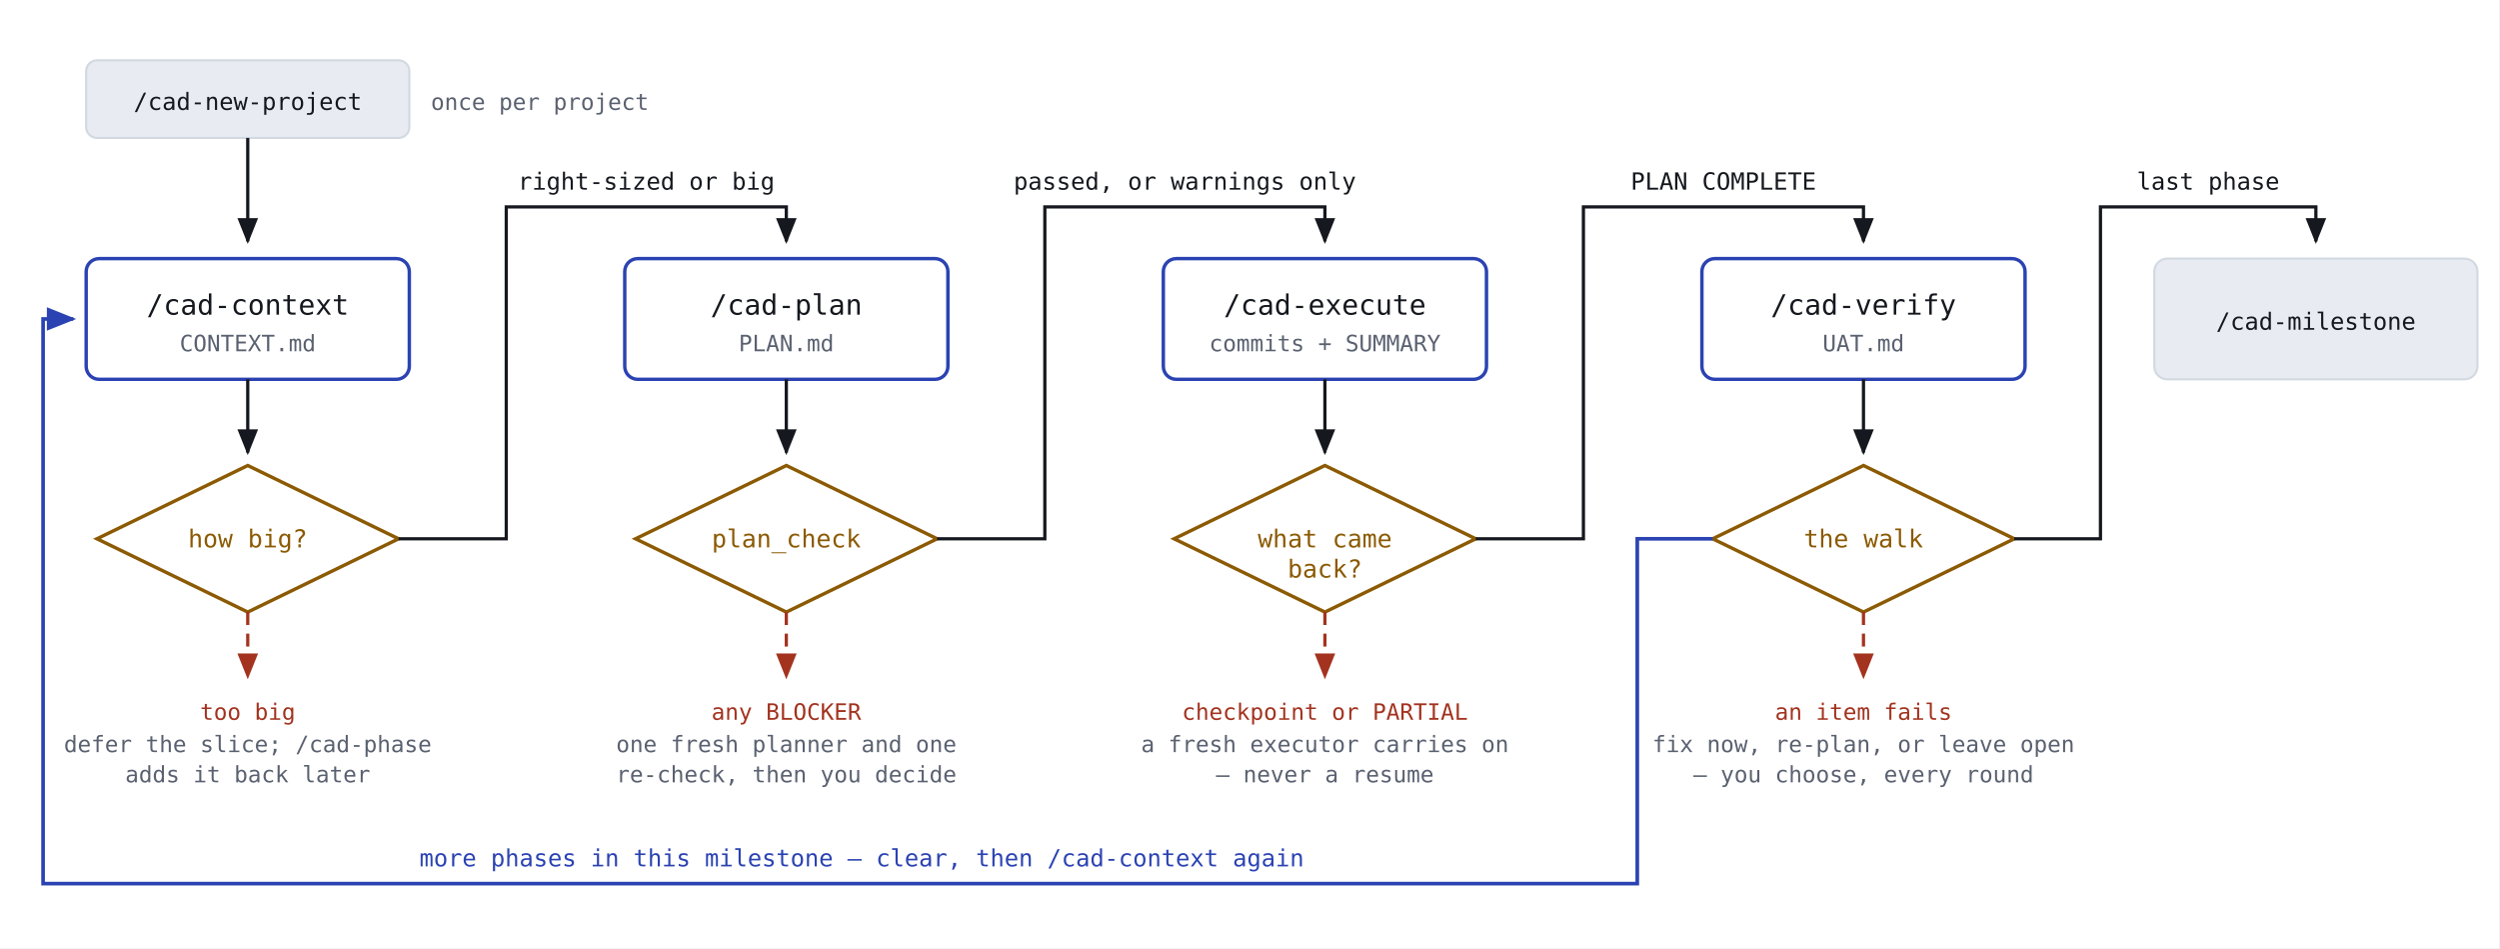
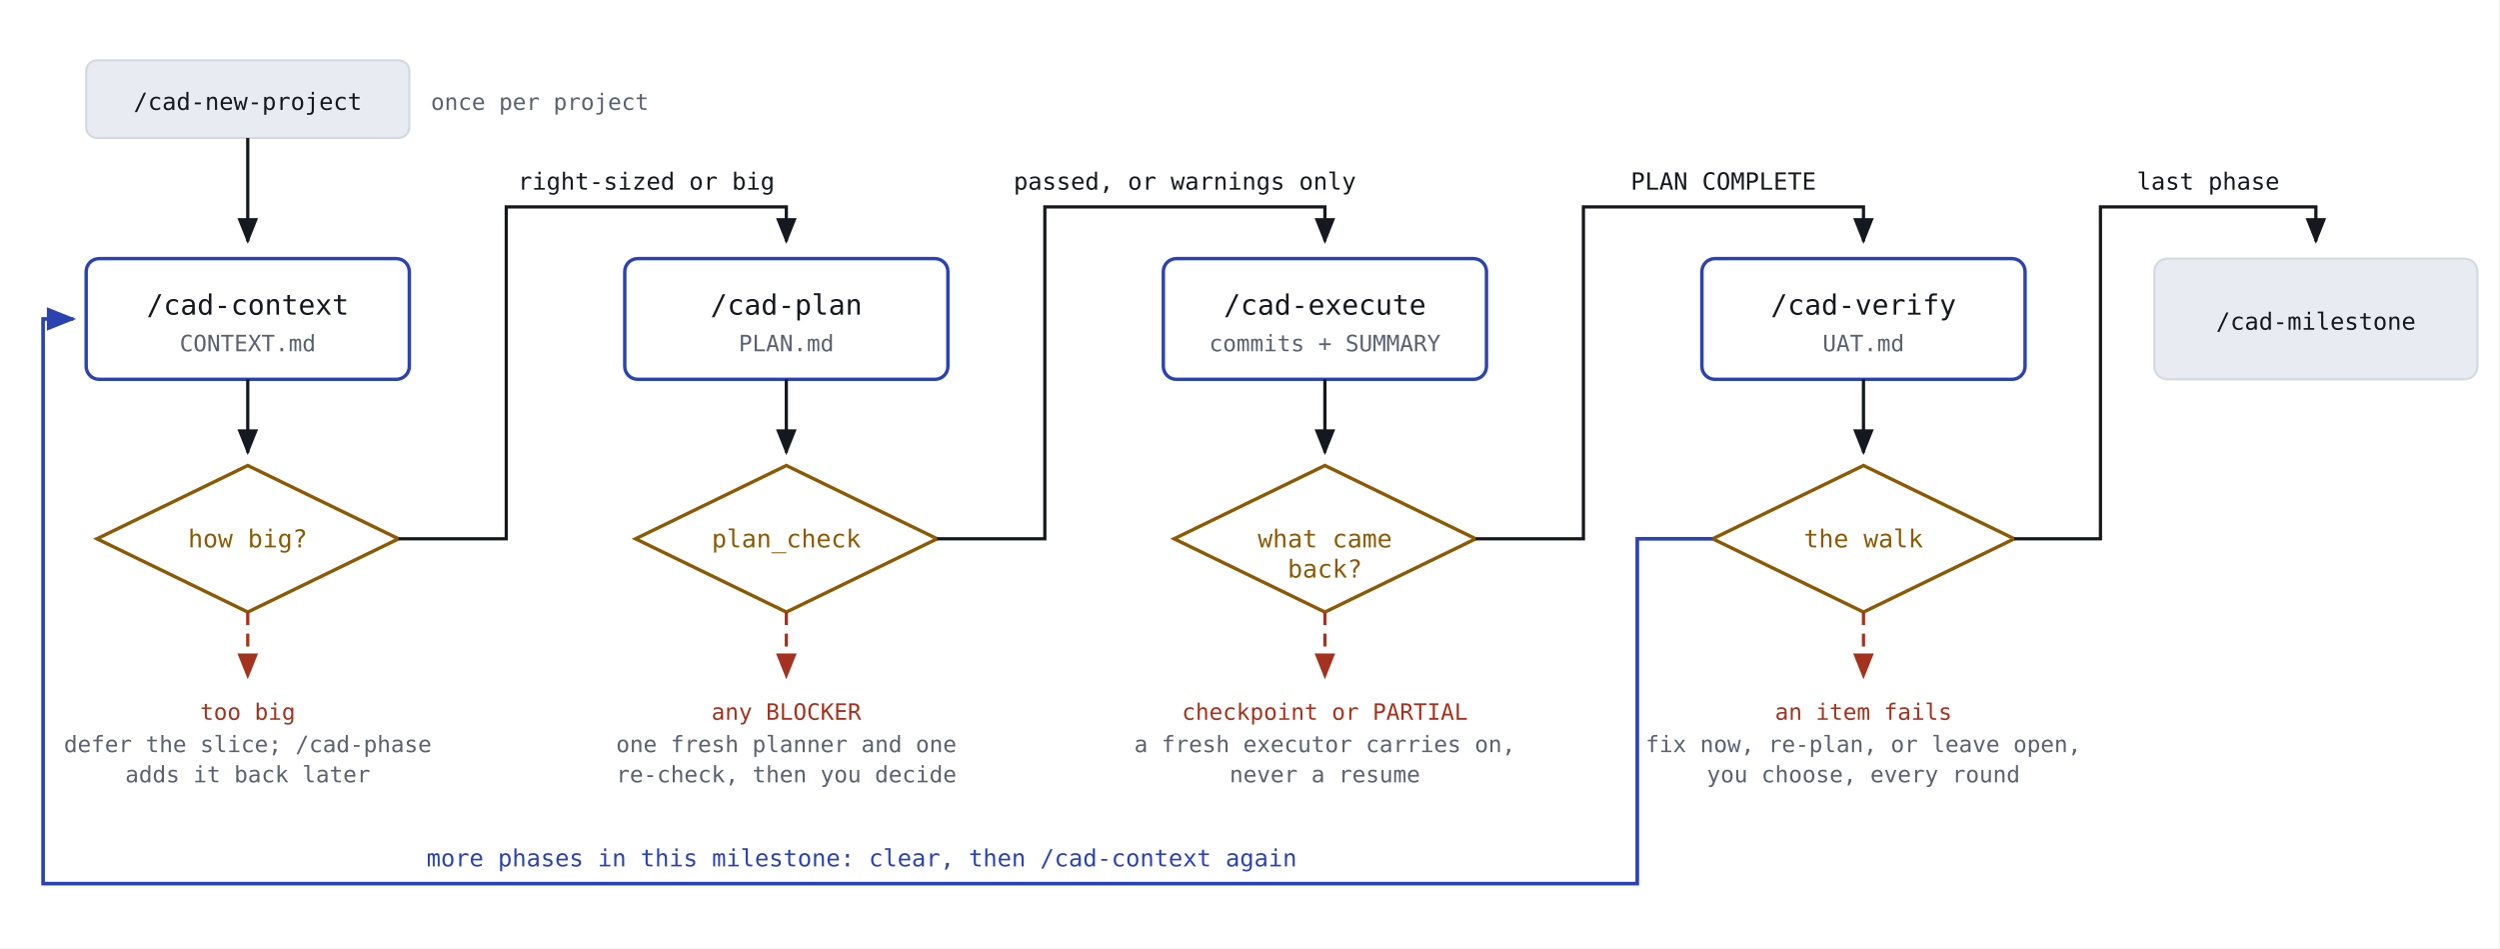
<svg xmlns="http://www.w3.org/2000/svg" viewBox="0 0 1160 440" width="1160" height="440" role="img" aria-label="The Cadence phase loop: new-project feeds context, plan, execute and verify in sequence; a decision gate sits under each command, and verify loops back to context for the next phase or exits to milestone.">
  <style>
    svg        { color: #15181E; background: #FFFFFF;
                 font-family: ui-monospace, "JetBrains Mono", SFMono-Regular, Menlo, Consolas, monospace; }
    .bg        { fill: #FFFFFF; }
    .box       { fill: #FFFFFF; stroke: currentColor; stroke-width: 1.4; }
    .box-danger{ stroke: #A3331F; }
    .box-cmd   { fill: #FFFFFF; stroke: #2B43B2; stroke-width: 1.6; }
    .box-soft  { fill: #E8ECF2; stroke: #D3D9E1; stroke-width: 1; }
    .box-seam  { fill: none; stroke: #8B5A03; stroke-width: 1.4; stroke-dasharray: 5 3; }
    .gate      { fill: none; stroke: #8B5A03; stroke-width: 1.6; }
    .edge      { fill: none; stroke: currentColor; stroke-width: 1.5; }
    .edge-alt  { fill: none; stroke: #A3331F; stroke-width: 1.5; stroke-dasharray: 6 4; }
    .edge-loop { fill: none; stroke: #2B43B2; stroke-width: 1.7; }
    .edge-thin { fill: none; stroke: #5A6170; stroke-width: 1; stroke-dasharray: 2 4; }
    .lbl       { font-size: 13px; fill: currentColor; }
    .lbl-sm    { font-size: 11px; fill: currentColor; }
    .lbl-mut   { font-size: 10.5px; fill: #5A6170; }
    .lbl-alt   { font-size: 10.5px; fill: #A3331F; }
    .lbl-gate  { font-size: 11.5px; fill: #8B5A03; }
    .lbl-acc   { font-size: 11px; fill: #2B43B2; }
    .head      { fill: currentColor; }
    .head-alt  { fill: #A3331F; }
    .head-loop { fill: #2B43B2; }
    @media (prefers-color-scheme: dark) {
      svg        { color: #E2E6EC; background: #151920; }
      .bg        { fill: #151920; }
      .box       { fill: #151920; }
      .box-danger{ stroke: #e2705c; }
      .box-cmd   { fill: #151920; stroke: #8698F6; }
      .box-soft  { fill: #1B2029; stroke: #292F39; }
      .box-seam  { stroke: #e2a64d; }
      .gate      { stroke: #e2a64d; }
      .edge-alt  { stroke: #e2705c; }
      .edge-loop { stroke: #8698F6; }
      .edge-thin { stroke: #929BAA; }
      .lbl-mut   { fill: #929BAA; }
      .lbl-alt   { fill: #e2705c; }
      .lbl-gate  { fill: #e2a64d; }
      .lbl-acc   { fill: #8698F6; }
      .head-alt  { fill: #e2705c; }
      .head-loop { fill: #8698F6; }
    }
  </style>
  <defs>
    <marker id="ah" viewBox="0 0 10 8" refX="9" refY="4" markerWidth="8" markerHeight="7" orient="auto-start-reverse">
      <polygon class="head" points="0,0 10,4 0,8" />
    </marker>
    <marker id="ah-alt" viewBox="0 0 10 8" refX="9" refY="4" markerWidth="8" markerHeight="7" orient="auto-start-reverse">
      <polygon class="head-alt" points="0,0 10,4 0,8" />
    </marker>
    <marker id="ah-loop" viewBox="0 0 10 8" refX="9" refY="4" markerWidth="8" markerHeight="7" orient="auto-start-reverse">
      <polygon class="head-loop" points="0,0 10,4 0,8" />
    </marker>
  </defs>
  <rect class="bg" x="0" y="0" width="1160" height="440" />
one."&gt;

        
        <rect class="box-soft" x="40" y="28" width="150" height="36" rx="5" />
  <text class="lbl-sm" x="115" y="51" text-anchor="middle">/cad-new-project</text>
  <text class="lbl-mut" x="200" y="51" text-anchor="start">once per project</text>
  <line class="edge" x1="115" y1="64" x2="115" y2="112" marker-end="url(#ah)" />
  <rect class="box-cmd" x="40" y="120" width="150" height="56" rx="6" />
  <text class="lbl" x="115" y="146" text-anchor="middle">/cad-context</text>
  <text class="lbl-mut" x="115" y="163" text-anchor="middle">CONTEXT.md</text>
  <rect class="box-cmd" x="290" y="120" width="150" height="56" rx="6" />
  <text class="lbl" x="365" y="146" text-anchor="middle">/cad-plan</text>
  <text class="lbl-mut" x="365" y="163" text-anchor="middle">PLAN.md</text>
  <rect class="box-cmd" x="540" y="120" width="150" height="56" rx="6" />
  <text class="lbl" x="615" y="146" text-anchor="middle">/cad-execute</text>
  <text class="lbl-mut" x="615" y="163" text-anchor="middle">commits + SUMMARY</text>
  <rect class="box-cmd" x="790" y="120" width="150" height="56" rx="6" />
  <text class="lbl" x="865" y="146" text-anchor="middle">/cad-verify</text>
  <text class="lbl-mut" x="865" y="163" text-anchor="middle">UAT.md</text>
  <rect class="box-soft" x="1000" y="120" width="150" height="56" rx="6" />
  <text class="lbl-sm" x="1075" y="153" text-anchor="middle">/cad-milestone</text>
  <line class="edge" x1="115" y1="176" x2="115" y2="210" marker-end="url(#ah)" />
  <line class="edge" x1="365" y1="176" x2="365" y2="210" marker-end="url(#ah)" />
  <line class="edge" x1="615" y1="176" x2="615" y2="210" marker-end="url(#ah)" />
  <line class="edge" x1="865" y1="176" x2="865" y2="210" marker-end="url(#ah)" />
  <polygon class="gate" points="45,250 115,216 185,250 115,284" />
  <text class="lbl-gate" x="115" y="254" text-anchor="middle">how big?</text>
  <polygon class="gate" points="295,250 365,216 435,250 365,284" />
  <text class="lbl-gate" x="365" y="254" text-anchor="middle">plan_check</text>
  <polygon class="gate" points="545,250 615,216 685,250 615,284" />
  <text class="lbl-gate" x="615" y="254" text-anchor="middle">what came</text>
  <text class="lbl-gate" x="615" y="268" text-anchor="middle">back?</text>
  <polygon class="gate" points="795,250 865,216 935,250 865,284" />
  <text class="lbl-gate" x="865" y="254" text-anchor="middle">the walk</text>
  <polyline class="edge" points="185,250 235,250 235,96 365,96 365,112" marker-end="url(#ah)" />
  <text class="lbl-sm" x="300" y="88" text-anchor="middle">right-sized or big</text>
  <polyline class="edge" points="435,250 485,250 485,96 615,96 615,112" marker-end="url(#ah)" />
  <text class="lbl-sm" x="550" y="88" text-anchor="middle">passed, or warnings only</text>
  <polyline class="edge" points="685,250 735,250 735,96 865,96 865,112" marker-end="url(#ah)" />
  <text class="lbl-sm" x="800" y="88" text-anchor="middle">PLAN COMPLETE</text>
  <polyline class="edge" points="935,250 975,250 975,96 1075,96 1075,112" marker-end="url(#ah)" />
  <text class="lbl-sm" x="1025" y="88" text-anchor="middle">last phase</text>
  <line class="edge-alt" x1="115" y1="284" x2="115" y2="314" marker-end="url(#ah-alt)" />
  <text class="lbl-alt" x="115" y="334" text-anchor="middle">too big</text>
  <text class="lbl-mut" x="115" y="349" text-anchor="middle">defer the slice; /cad-phase</text>
  <text class="lbl-mut" x="115" y="363" text-anchor="middle">adds it back later</text>
  <line class="edge-alt" x1="365" y1="284" x2="365" y2="314" marker-end="url(#ah-alt)" />
  <text class="lbl-alt" x="365" y="334" text-anchor="middle">any BLOCKER</text>
  <text class="lbl-mut" x="365" y="349" text-anchor="middle">one fresh planner and one</text>
  <text class="lbl-mut" x="365" y="363" text-anchor="middle">re-check, then you decide</text>
  <line class="edge-alt" x1="615" y1="284" x2="615" y2="314" marker-end="url(#ah-alt)" />
  <text class="lbl-alt" x="615" y="334" text-anchor="middle">checkpoint or PARTIAL</text>
-   <text class="lbl-mut" x="615" y="349" text-anchor="middle">a fresh executor carries on</text>
-   <text class="lbl-mut" x="615" y="363" text-anchor="middle">— never a resume</text>
+   <text class="lbl-mut" x="615" y="349" text-anchor="middle">a fresh executor carries on,</text>
+   <text class="lbl-mut" x="615" y="363" text-anchor="middle">never a resume</text>
  <line class="edge-alt" x1="865" y1="284" x2="865" y2="314" marker-end="url(#ah-alt)" />
  <text class="lbl-alt" x="865" y="334" text-anchor="middle">an item fails</text>
-   <text class="lbl-mut" x="865" y="349" text-anchor="middle">fix now, re-plan, or leave open</text>
-   <text class="lbl-mut" x="865" y="363" text-anchor="middle">— you choose, every round</text>
+   <text class="lbl-mut" x="865" y="349" text-anchor="middle">fix now, re-plan, or leave open,</text>
+   <text class="lbl-mut" x="865" y="363" text-anchor="middle">you choose, every round</text>
  <polyline class="edge-loop" points="795,250 760,250 760,410 20,410 20,148 34,148" marker-end="url(#ah-loop)" />
-   <text class="lbl-acc" x="400" y="402" text-anchor="middle">more phases in this milestone — clear, then /cad-context again</text>
+   <text class="lbl-acc" x="400" y="402" text-anchor="middle">more phases in this milestone: clear, then /cad-context again</text>
</svg>
